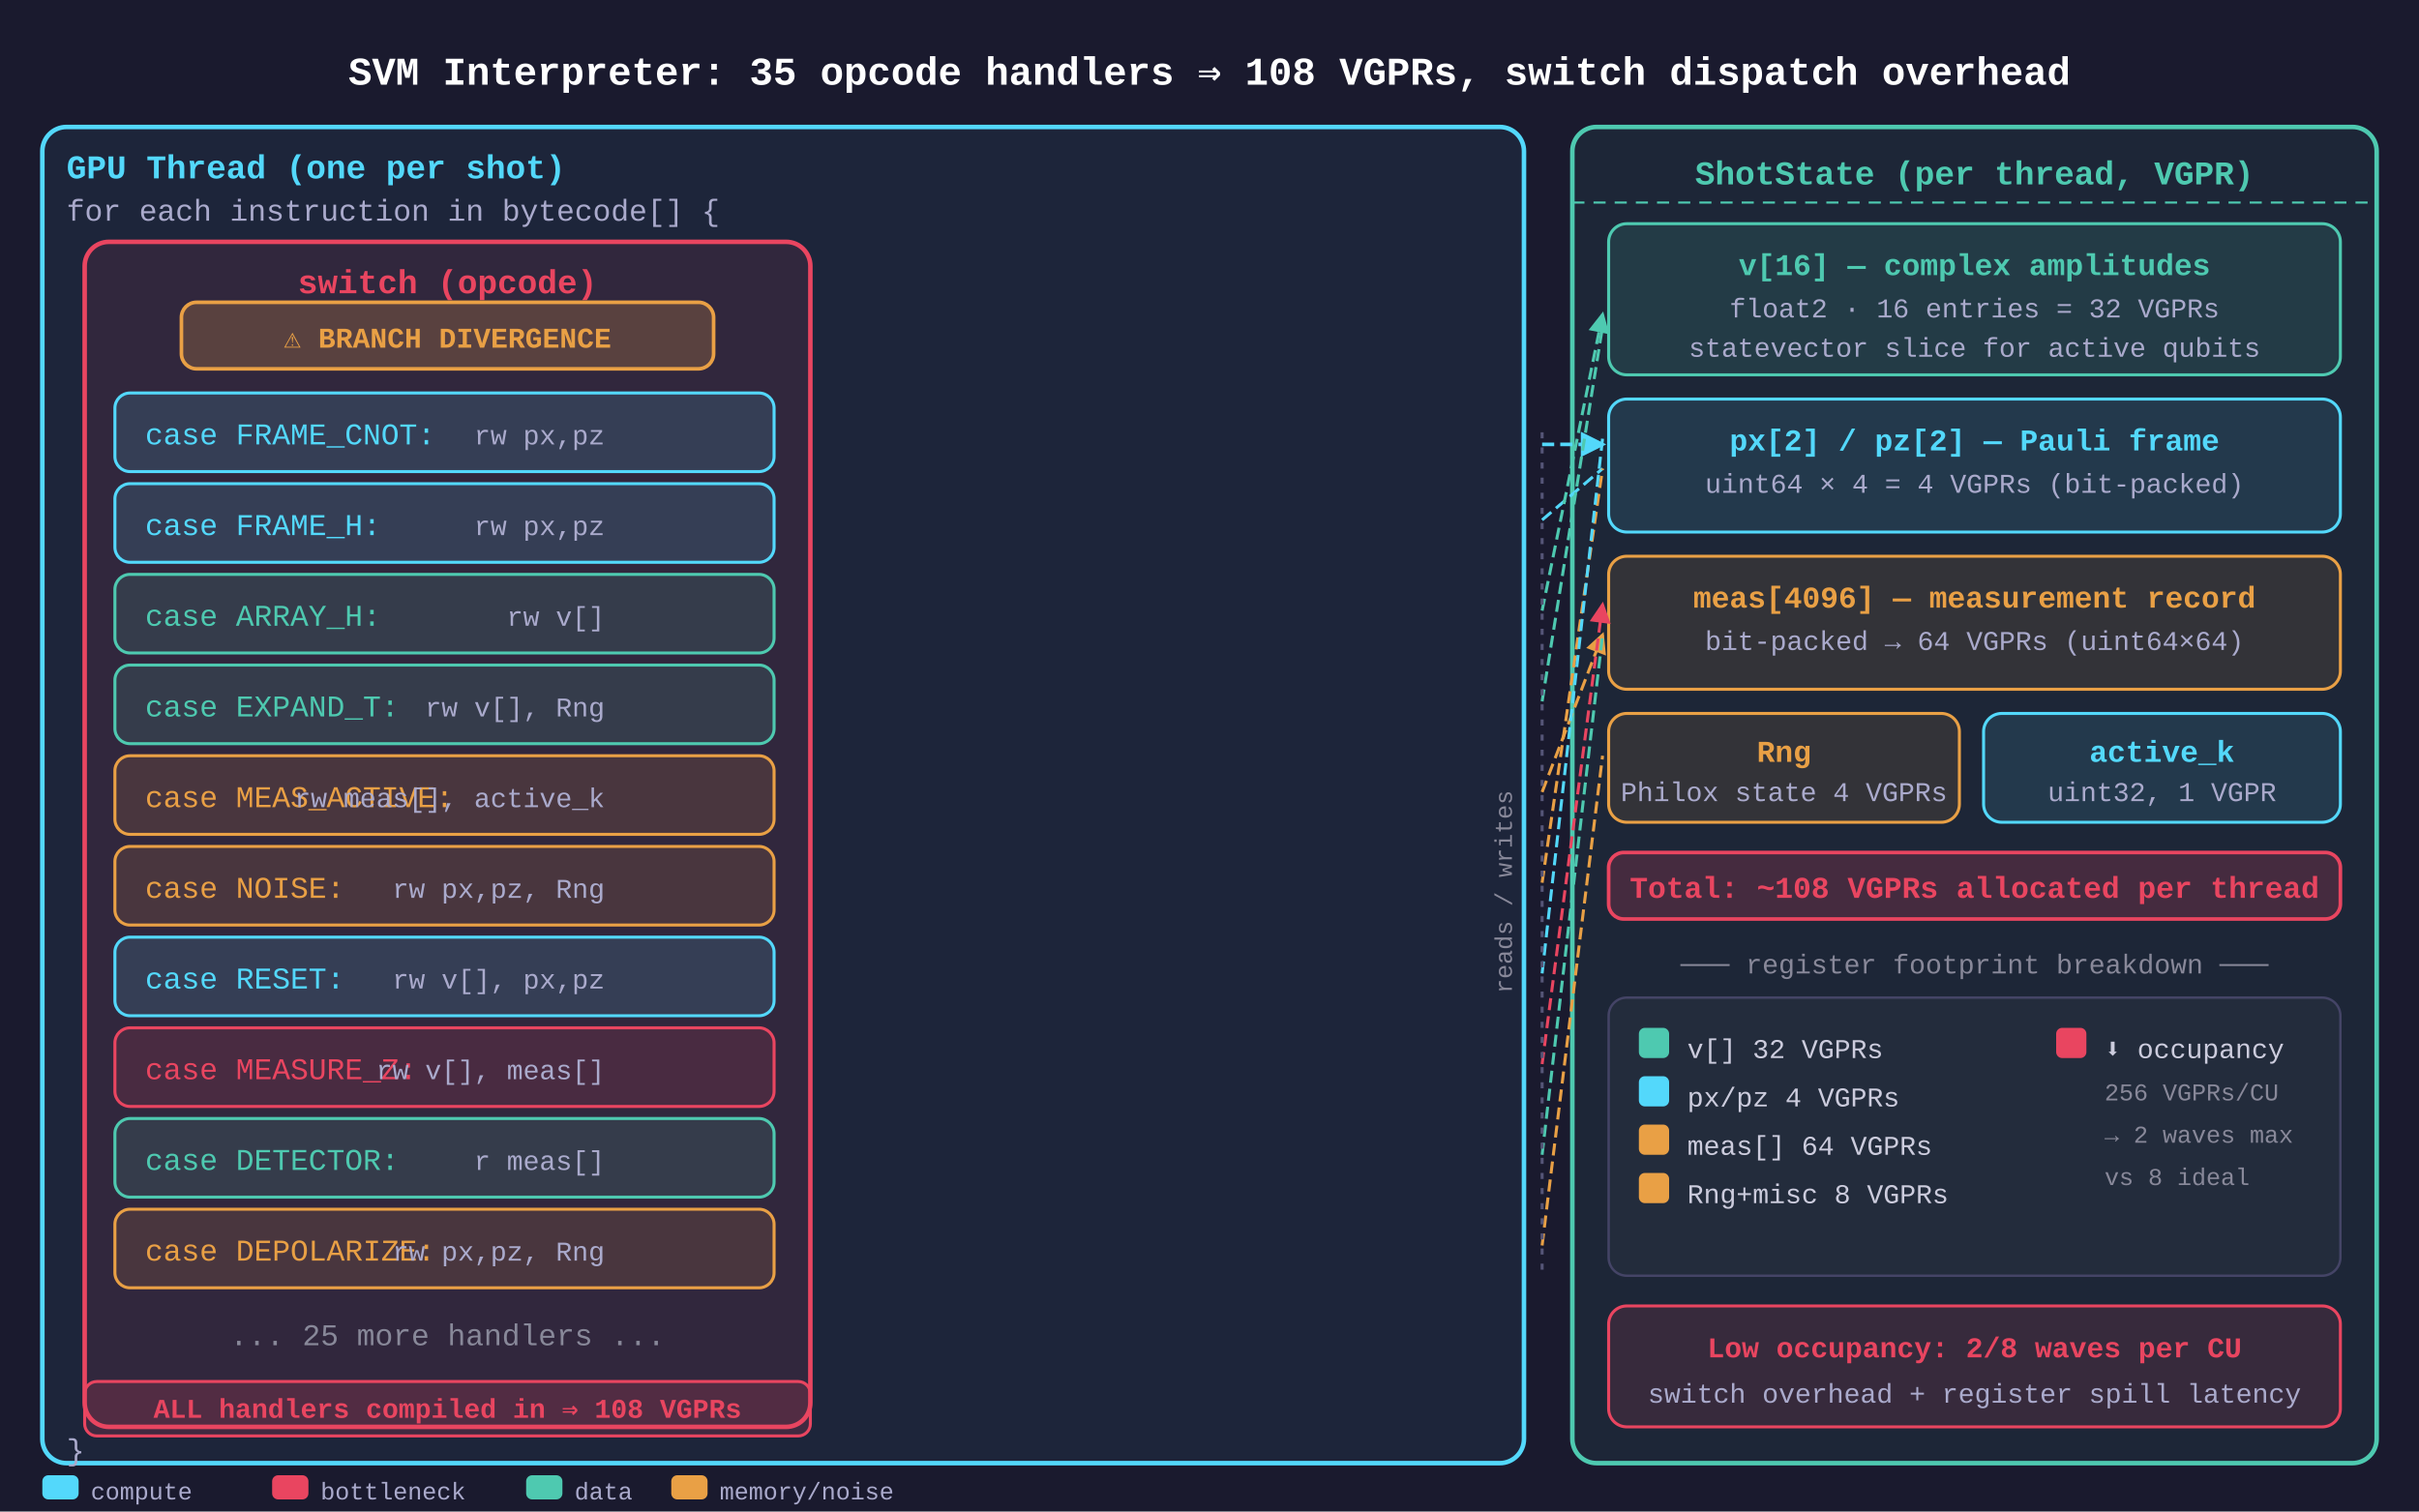
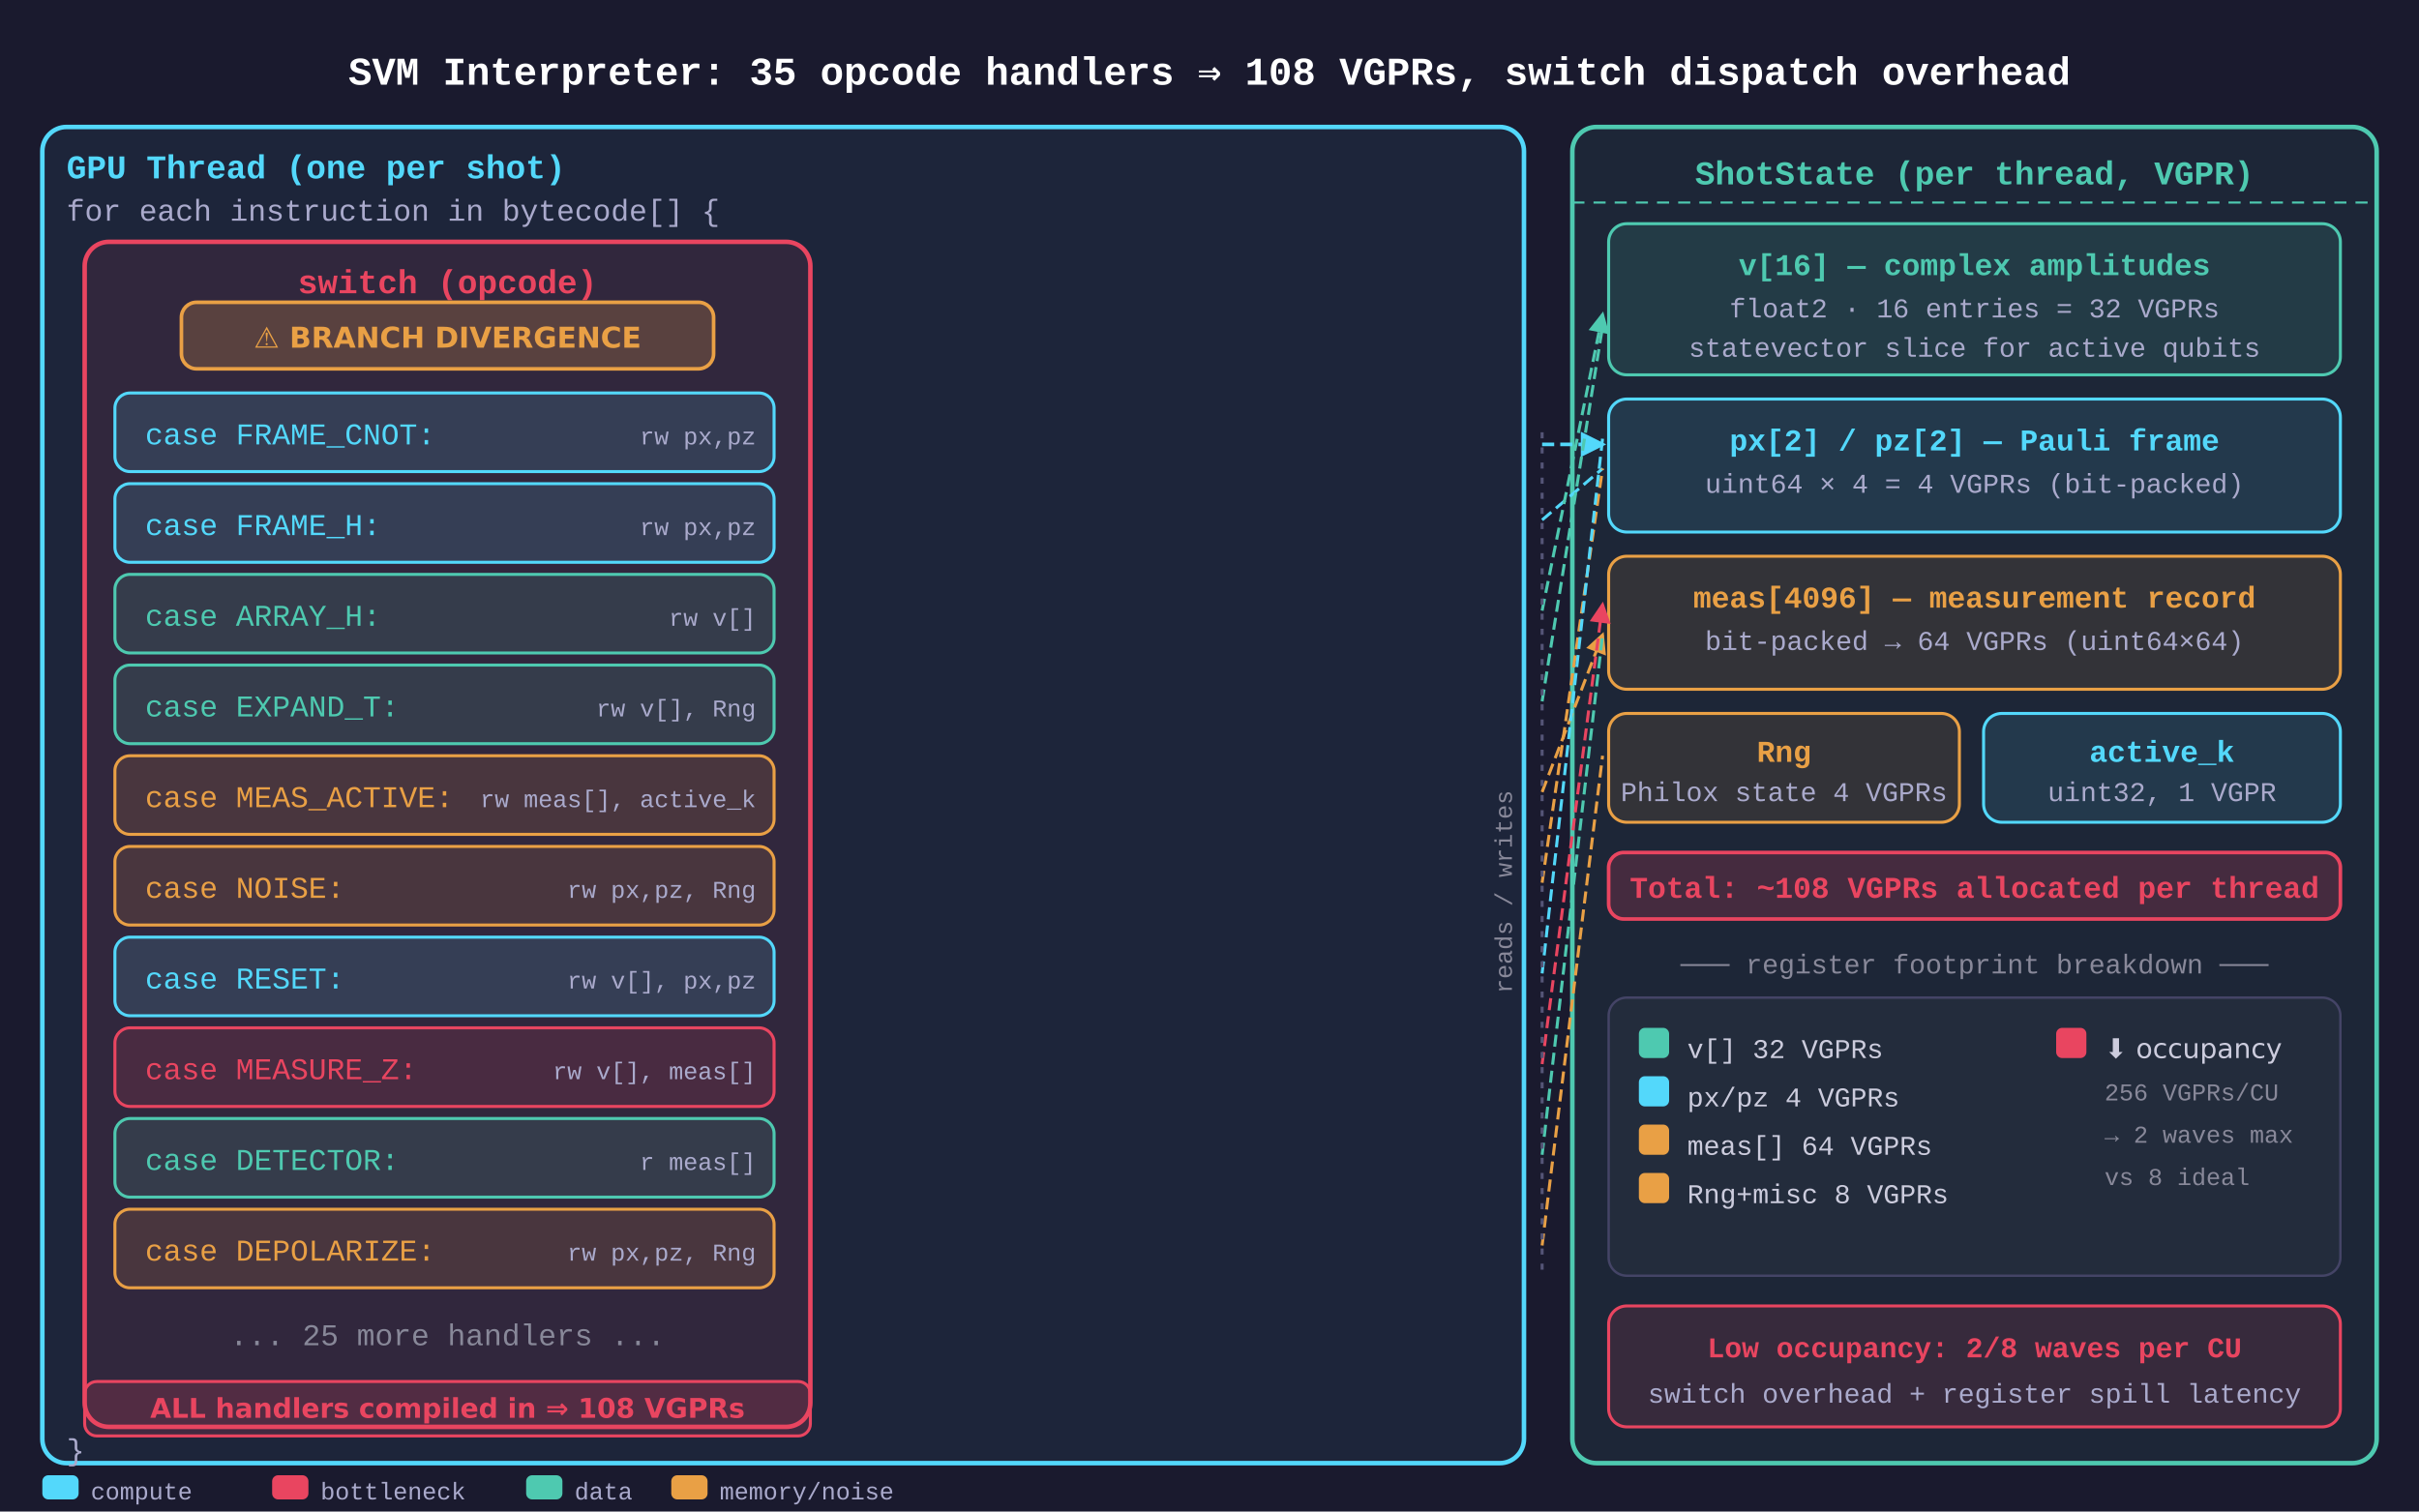
<svg xmlns="http://www.w3.org/2000/svg" width="800" height="500" viewBox="0 0 800 500" font-family="'Courier New', Consolas, monospace">
  <rect width="800" height="500" fill="#1a1a2e" />
  <text x="400" y="28" fill="#ffffff" font-size="13" font-weight="bold" text-anchor="middle" font-family="'Courier New', Consolas, monospace">SVM Interpreter: 35 opcode handlers ⇒ 108 VGPRs, switch dispatch overhead</text>
  <rect x="14" y="42" width="490" height="442" rx="8" fill="rgba(83,216,251,0.06)" stroke="#53d8fb" stroke-width="1.5" />
  <text x="22" y="59" fill="#53d8fb" font-size="11" font-weight="bold">GPU Thread (one per shot)</text>
  <text x="22" y="73" fill="#aaaacc" font-size="10">for each instruction in bytecode[] {</text>
  <rect x="28" y="80" width="240" height="392" rx="8" fill="rgba(233,69,96,0.10)" stroke="#e94560" stroke-width="1.5" />
  <text x="148" y="97" fill="#e94560" font-size="11" font-weight="bold" text-anchor="middle">switch (opcode)</text>
  <rect x="60" y="100" width="176" height="22" rx="5" fill="rgba(233,160,69,0.22)" stroke="#e9a045" stroke-width="1.2" />
-   <text x="148" y="115" fill="#e9a045" font-size="9.5" font-weight="bold" text-anchor="middle">⚠ BRANCH DIVERGENCE</text>
+   <text x="148" y="115" fill="#e9a045" font-size="9.5" font-weight="bold" text-anchor="middle" font-family="DejaVu Sans">⚠ BRANCH DIVERGENCE</text>
  <text x="22" y="483" fill="#aaaacc" font-size="10">}</text>
  <rect x="38" y="130" width="218" height="26" rx="5" fill="rgba(83,216,251,0.13)" stroke="#53d8fb" stroke-width="1" />
  <text x="48" y="147" fill="#53d8fb" font-size="10">case FRAME_CNOT:</text>
-   <text x="200" y="147" fill="#aaaacc" font-size="9" text-anchor="end">rw px,pz</text>
+   <text x="250" y="147" fill="#aaaacc" font-size="8" text-anchor="end">rw px,pz</text>
  <rect x="38" y="160" width="218" height="26" rx="5" fill="rgba(83,216,251,0.13)" stroke="#53d8fb" stroke-width="1" />
  <text x="48" y="177" fill="#53d8fb" font-size="10">case FRAME_H:</text>
-   <text x="200" y="177" fill="#aaaacc" font-size="9" text-anchor="end">rw px,pz</text>
+   <text x="250" y="177" fill="#aaaacc" font-size="8" text-anchor="end">rw px,pz</text>
  <rect x="38" y="190" width="218" height="26" rx="5" fill="rgba(78,201,176,0.13)" stroke="#4ec9b0" stroke-width="1" />
  <text x="48" y="207" fill="#4ec9b0" font-size="10">case ARRAY_H:</text>
-   <text x="200" y="207" fill="#aaaacc" font-size="9" text-anchor="end">rw v[]</text>
+   <text x="250" y="207" fill="#aaaacc" font-size="8" text-anchor="end">rw v[]</text>
  <rect x="38" y="220" width="218" height="26" rx="5" fill="rgba(78,201,176,0.13)" stroke="#4ec9b0" stroke-width="1" />
  <text x="48" y="237" fill="#4ec9b0" font-size="10">case EXPAND_T:</text>
-   <text x="200" y="237" fill="#aaaacc" font-size="9" text-anchor="end">rw v[], Rng</text>
+   <text x="250" y="237" fill="#aaaacc" font-size="8" text-anchor="end">rw v[], Rng</text>
  <rect x="38" y="250" width="218" height="26" rx="5" fill="rgba(233,160,69,0.13)" stroke="#e9a045" stroke-width="1" />
  <text x="48" y="267" fill="#e9a045" font-size="10">case MEAS_ACTIVE:</text>
-   <text x="200" y="267" fill="#aaaacc" font-size="9" text-anchor="end">rw meas[], active_k</text>
+   <text x="250" y="267" fill="#aaaacc" font-size="8" text-anchor="end">rw meas[], active_k</text>
  <rect x="38" y="280" width="218" height="26" rx="5" fill="rgba(233,160,69,0.13)" stroke="#e9a045" stroke-width="1" />
  <text x="48" y="297" fill="#e9a045" font-size="10">case NOISE:</text>
-   <text x="200" y="297" fill="#aaaacc" font-size="9" text-anchor="end">rw px,pz, Rng</text>
+   <text x="250" y="297" fill="#aaaacc" font-size="8" text-anchor="end">rw px,pz, Rng</text>
  <rect x="38" y="310" width="218" height="26" rx="5" fill="rgba(83,216,251,0.13)" stroke="#53d8fb" stroke-width="1" />
  <text x="48" y="327" fill="#53d8fb" font-size="10">case RESET:</text>
-   <text x="200" y="327" fill="#aaaacc" font-size="9" text-anchor="end">rw v[], px,pz</text>
+   <text x="250" y="327" fill="#aaaacc" font-size="8" text-anchor="end">rw v[], px,pz</text>
  <rect x="38" y="340" width="218" height="26" rx="5" fill="rgba(233,69,96,0.13)" stroke="#e94560" stroke-width="1" />
  <text x="48" y="357" fill="#e94560" font-size="10">case MEASURE_Z:</text>
-   <text x="200" y="357" fill="#aaaacc" font-size="9" text-anchor="end">rw v[], meas[]</text>
+   <text x="250" y="357" fill="#aaaacc" font-size="8" text-anchor="end">rw v[], meas[]</text>
  <rect x="38" y="370" width="218" height="26" rx="5" fill="rgba(78,201,176,0.13)" stroke="#4ec9b0" stroke-width="1" />
  <text x="48" y="387" fill="#4ec9b0" font-size="10">case DETECTOR:</text>
-   <text x="200" y="387" fill="#aaaacc" font-size="9" text-anchor="end">r meas[]</text>
+   <text x="250" y="387" fill="#aaaacc" font-size="8" text-anchor="end">r meas[]</text>
  <rect x="38" y="400" width="218" height="26" rx="5" fill="rgba(233,160,69,0.13)" stroke="#e9a045" stroke-width="1" />
  <text x="48" y="417" fill="#e9a045" font-size="10">case DEPOLARIZE:</text>
-   <text x="200" y="417" fill="#aaaacc" font-size="9" text-anchor="end">rw px,pz, Rng</text>
+   <text x="250" y="417" fill="#aaaacc" font-size="8" text-anchor="end">rw px,pz, Rng</text>
  <text x="148" y="445" fill="#888899" font-size="10" text-anchor="middle">... 25 more handlers ...</text>
  <rect x="28" y="457" width="240" height="18" rx="4" fill="rgba(233,69,96,0.18)" stroke="#e94560" stroke-width="1" />
-   <text x="148" y="469" fill="#e94560" font-size="9" font-weight="bold" text-anchor="middle">ALL handlers compiled in ⇒ 108 VGPRs</text>
+   <text x="148" y="469" fill="#e94560" font-size="9" font-weight="bold" text-anchor="middle" font-family="DejaVu Sans">ALL handlers compiled in ⇒ 108 VGPRs</text>
  <rect x="520" y="42" width="266" height="442" rx="8" fill="rgba(78,201,176,0.07)" stroke="#4ec9b0" stroke-width="1.5" />
  <text x="653" y="61" fill="#4ec9b0" font-size="11" font-weight="bold" text-anchor="middle">ShotState (per thread, VGPR)</text>
  <line x1="520" y1="67" x2="786" y2="67" stroke="#4ec9b0" stroke-width="0.7" stroke-dasharray="4,3" />
  <rect x="532" y="74" width="242" height="50" rx="6" fill="rgba(78,201,176,0.13)" stroke="#4ec9b0" stroke-width="1" />
  <text x="653" y="91" fill="#4ec9b0" font-size="10" font-weight="bold" text-anchor="middle">v[16]  —  complex amplitudes</text>
  <text x="653" y="105" fill="#aaaacc" font-size="9" text-anchor="middle">float2 · 16 entries = 32 VGPRs</text>
  <text x="653" y="118" fill="#aaaacc" font-size="9" text-anchor="middle">statevector slice for active qubits</text>
  <rect x="532" y="132" width="242" height="44" rx="6" fill="rgba(83,216,251,0.11)" stroke="#53d8fb" stroke-width="1" />
  <text x="653" y="149" fill="#53d8fb" font-size="10" font-weight="bold" text-anchor="middle">px[2] / pz[2]  —  Pauli frame</text>
  <text x="653" y="163" fill="#aaaacc" font-size="9" text-anchor="middle">uint64 × 4 = 4 VGPRs (bit-packed)</text>
  <text x="653" y="175" fill="#aaaacc" font-size="8" text-anchor="middle" />
  <rect x="532" y="184" width="242" height="44" rx="6" fill="rgba(233,160,69,0.11)" stroke="#e9a045" stroke-width="1" />
  <text x="653" y="201" fill="#e9a045" font-size="10" font-weight="bold" text-anchor="middle">meas[4096]  —  measurement record</text>
  <text x="653" y="215" fill="#aaaacc" font-size="9" text-anchor="middle">bit-packed → 64 VGPRs (uint64×64)</text>
  <text x="653" y="227" fill="#aaaacc" font-size="8" text-anchor="middle" />
  <rect x="532" y="236" width="116" height="36" rx="6" fill="rgba(233,160,69,0.11)" stroke="#e9a045" stroke-width="1" />
  <text x="590" y="252" fill="#e9a045" font-size="10" font-weight="bold" text-anchor="middle">Rng</text>
  <text x="590" y="265" fill="#aaaacc" font-size="9" text-anchor="middle">Philox state 4 VGPRs</text>
  <rect x="656" y="236" width="118" height="36" rx="6" fill="rgba(83,216,251,0.11)" stroke="#53d8fb" stroke-width="1" />
  <text x="715" y="252" fill="#53d8fb" font-size="10" font-weight="bold" text-anchor="middle">active_k</text>
  <text x="715" y="265" fill="#aaaacc" font-size="9" text-anchor="middle">uint32, 1 VGPR</text>
  <rect x="532" y="282" width="242" height="22" rx="5" fill="rgba(233,69,96,0.20)" stroke="#e94560" stroke-width="1.2" />
  <text x="653" y="297" fill="#e94560" font-size="10" font-weight="bold" text-anchor="middle">Total: ~108 VGPRs allocated per thread</text>
  <text x="653" y="322" fill="#888899" font-size="9" text-anchor="middle">─── register footprint breakdown ───</text>
  <rect x="532" y="330" width="242" height="92" rx="6" fill="rgba(255,255,255,0.03)" stroke="#444466" stroke-width="0.8" />
  <rect x="542" y="340" width="10" height="10" rx="2" fill="#4ec9b0" />
  <text x="558" y="350" fill="#ccccdd" font-size="9">v[]   32 VGPRs</text>
  <rect x="542" y="356" width="10" height="10" rx="2" fill="#53d8fb" />
  <text x="558" y="366" fill="#ccccdd" font-size="9">px/pz  4 VGPRs</text>
  <rect x="542" y="372" width="10" height="10" rx="2" fill="#e9a045" />
  <text x="558" y="382" fill="#ccccdd" font-size="9">meas[] 64 VGPRs</text>
  <rect x="542" y="388" width="10" height="10" rx="2" fill="#e9a045" />
  <text x="558" y="398" fill="#ccccdd" font-size="9">Rng+misc  8 VGPRs</text>
  <rect x="680" y="340" width="10" height="10" rx="2" fill="#e94560" />
-   <text x="696" y="350" fill="#ccccdd" font-size="9">⬇ occupancy</text>
+   <text x="696" y="350" fill="#ccccdd" font-size="9" font-family="DejaVu Sans">⬇ occupancy</text>
  <text x="696" y="364" fill="#888899" font-size="8">256 VGPRs/CU</text>
  <text x="696" y="378" fill="#888899" font-size="8">→ 2 waves max</text>
  <text x="696" y="392" fill="#888899" font-size="8">vs 8 ideal</text>
  <rect x="532" y="432" width="242" height="40" rx="6" fill="rgba(233,69,96,0.13)" stroke="#e94560" stroke-width="1" />
  <text x="653" y="449" fill="#e94560" font-size="9.5" font-weight="bold" text-anchor="middle">Low occupancy: 2/8 waves per CU</text>
  <text x="653" y="464" fill="#aaaacc" font-size="9" text-anchor="middle">switch overhead + register spill latency</text>
  <line x1="510" y1="147" x2="530" y2="147" stroke="#53d8fb" stroke-width="1.2" stroke-dasharray="4,2" marker-end="url(#arr-cyan)" />
  <line x1="510" y1="172" x2="530" y2="155" stroke="#53d8fb" stroke-width="1" stroke-dasharray="4,2" />
  <line x1="510" y1="202" x2="530" y2="104" stroke="#4ec9b0" stroke-width="1" stroke-dasharray="4,2" marker-end="url(#arr-green)" />
  <line x1="510" y1="232" x2="530" y2="108" stroke="#4ec9b0" stroke-width="1" stroke-dasharray="4,2" />
  <line x1="510" y1="262" x2="530" y2="210" stroke="#e9a045" stroke-width="1" stroke-dasharray="4,2" marker-end="url(#arr-orange)" />
  <line x1="510" y1="292" x2="530" y2="155" stroke="#e9a045" stroke-width="1" stroke-dasharray="4,2" />
  <line x1="510" y1="322" x2="530" y2="145" stroke="#53d8fb" stroke-width="1" stroke-dasharray="4,2" />
  <line x1="510" y1="352" x2="530" y2="200" stroke="#e94560" stroke-width="1" stroke-dasharray="4,2" marker-end="url(#arr-red)" />
  <line x1="510" y1="382" x2="530" y2="210" stroke="#4ec9b0" stroke-width="1" stroke-dasharray="4,2" />
  <line x1="510" y1="412" x2="530" y2="250" stroke="#e9a045" stroke-width="1" stroke-dasharray="4,2" />
  <line x1="510" y1="143" x2="510" y2="420" stroke="#555577" stroke-width="1" stroke-dasharray="2,3" />
  <defs>
    <marker id="arr-cyan" markerWidth="7" markerHeight="7" refX="6" refY="3.5" orient="auto">
      <polygon points="0 0, 7 3.5, 0 7" fill="#53d8fb" />
    </marker>
    <marker id="arr-green" markerWidth="7" markerHeight="7" refX="6" refY="3.5" orient="auto">
      <polygon points="0 0, 7 3.5, 0 7" fill="#4ec9b0" />
    </marker>
    <marker id="arr-orange" markerWidth="7" markerHeight="7" refX="6" refY="3.5" orient="auto">
      <polygon points="0 0, 7 3.5, 0 7" fill="#e9a045" />
    </marker>
    <marker id="arr-red" markerWidth="7" markerHeight="7" refX="6" refY="3.5" orient="auto">
      <polygon points="0 0, 7 3.5, 0 7" fill="#e94560" />
    </marker>
  </defs>
  <text x="500" y="295" fill="#888899" font-size="8" text-anchor="middle" transform="rotate(-90,500,295)">reads / writes</text>
  <rect x="14" y="488" width="12" height="8" rx="2" fill="#53d8fb" />
  <text x="30" y="496" fill="#aaaacc" font-size="8">compute</text>
  <rect x="90" y="488" width="12" height="8" rx="2" fill="#e94560" />
  <text x="106" y="496" fill="#aaaacc" font-size="8">bottleneck</text>
  <rect x="174" y="488" width="12" height="8" rx="2" fill="#4ec9b0" />
  <text x="190" y="496" fill="#aaaacc" font-size="8">data</text>
  <rect x="222" y="488" width="12" height="8" rx="2" fill="#e9a045" />
  <text x="238" y="496" fill="#aaaacc" font-size="8">memory/noise</text>
</svg>
